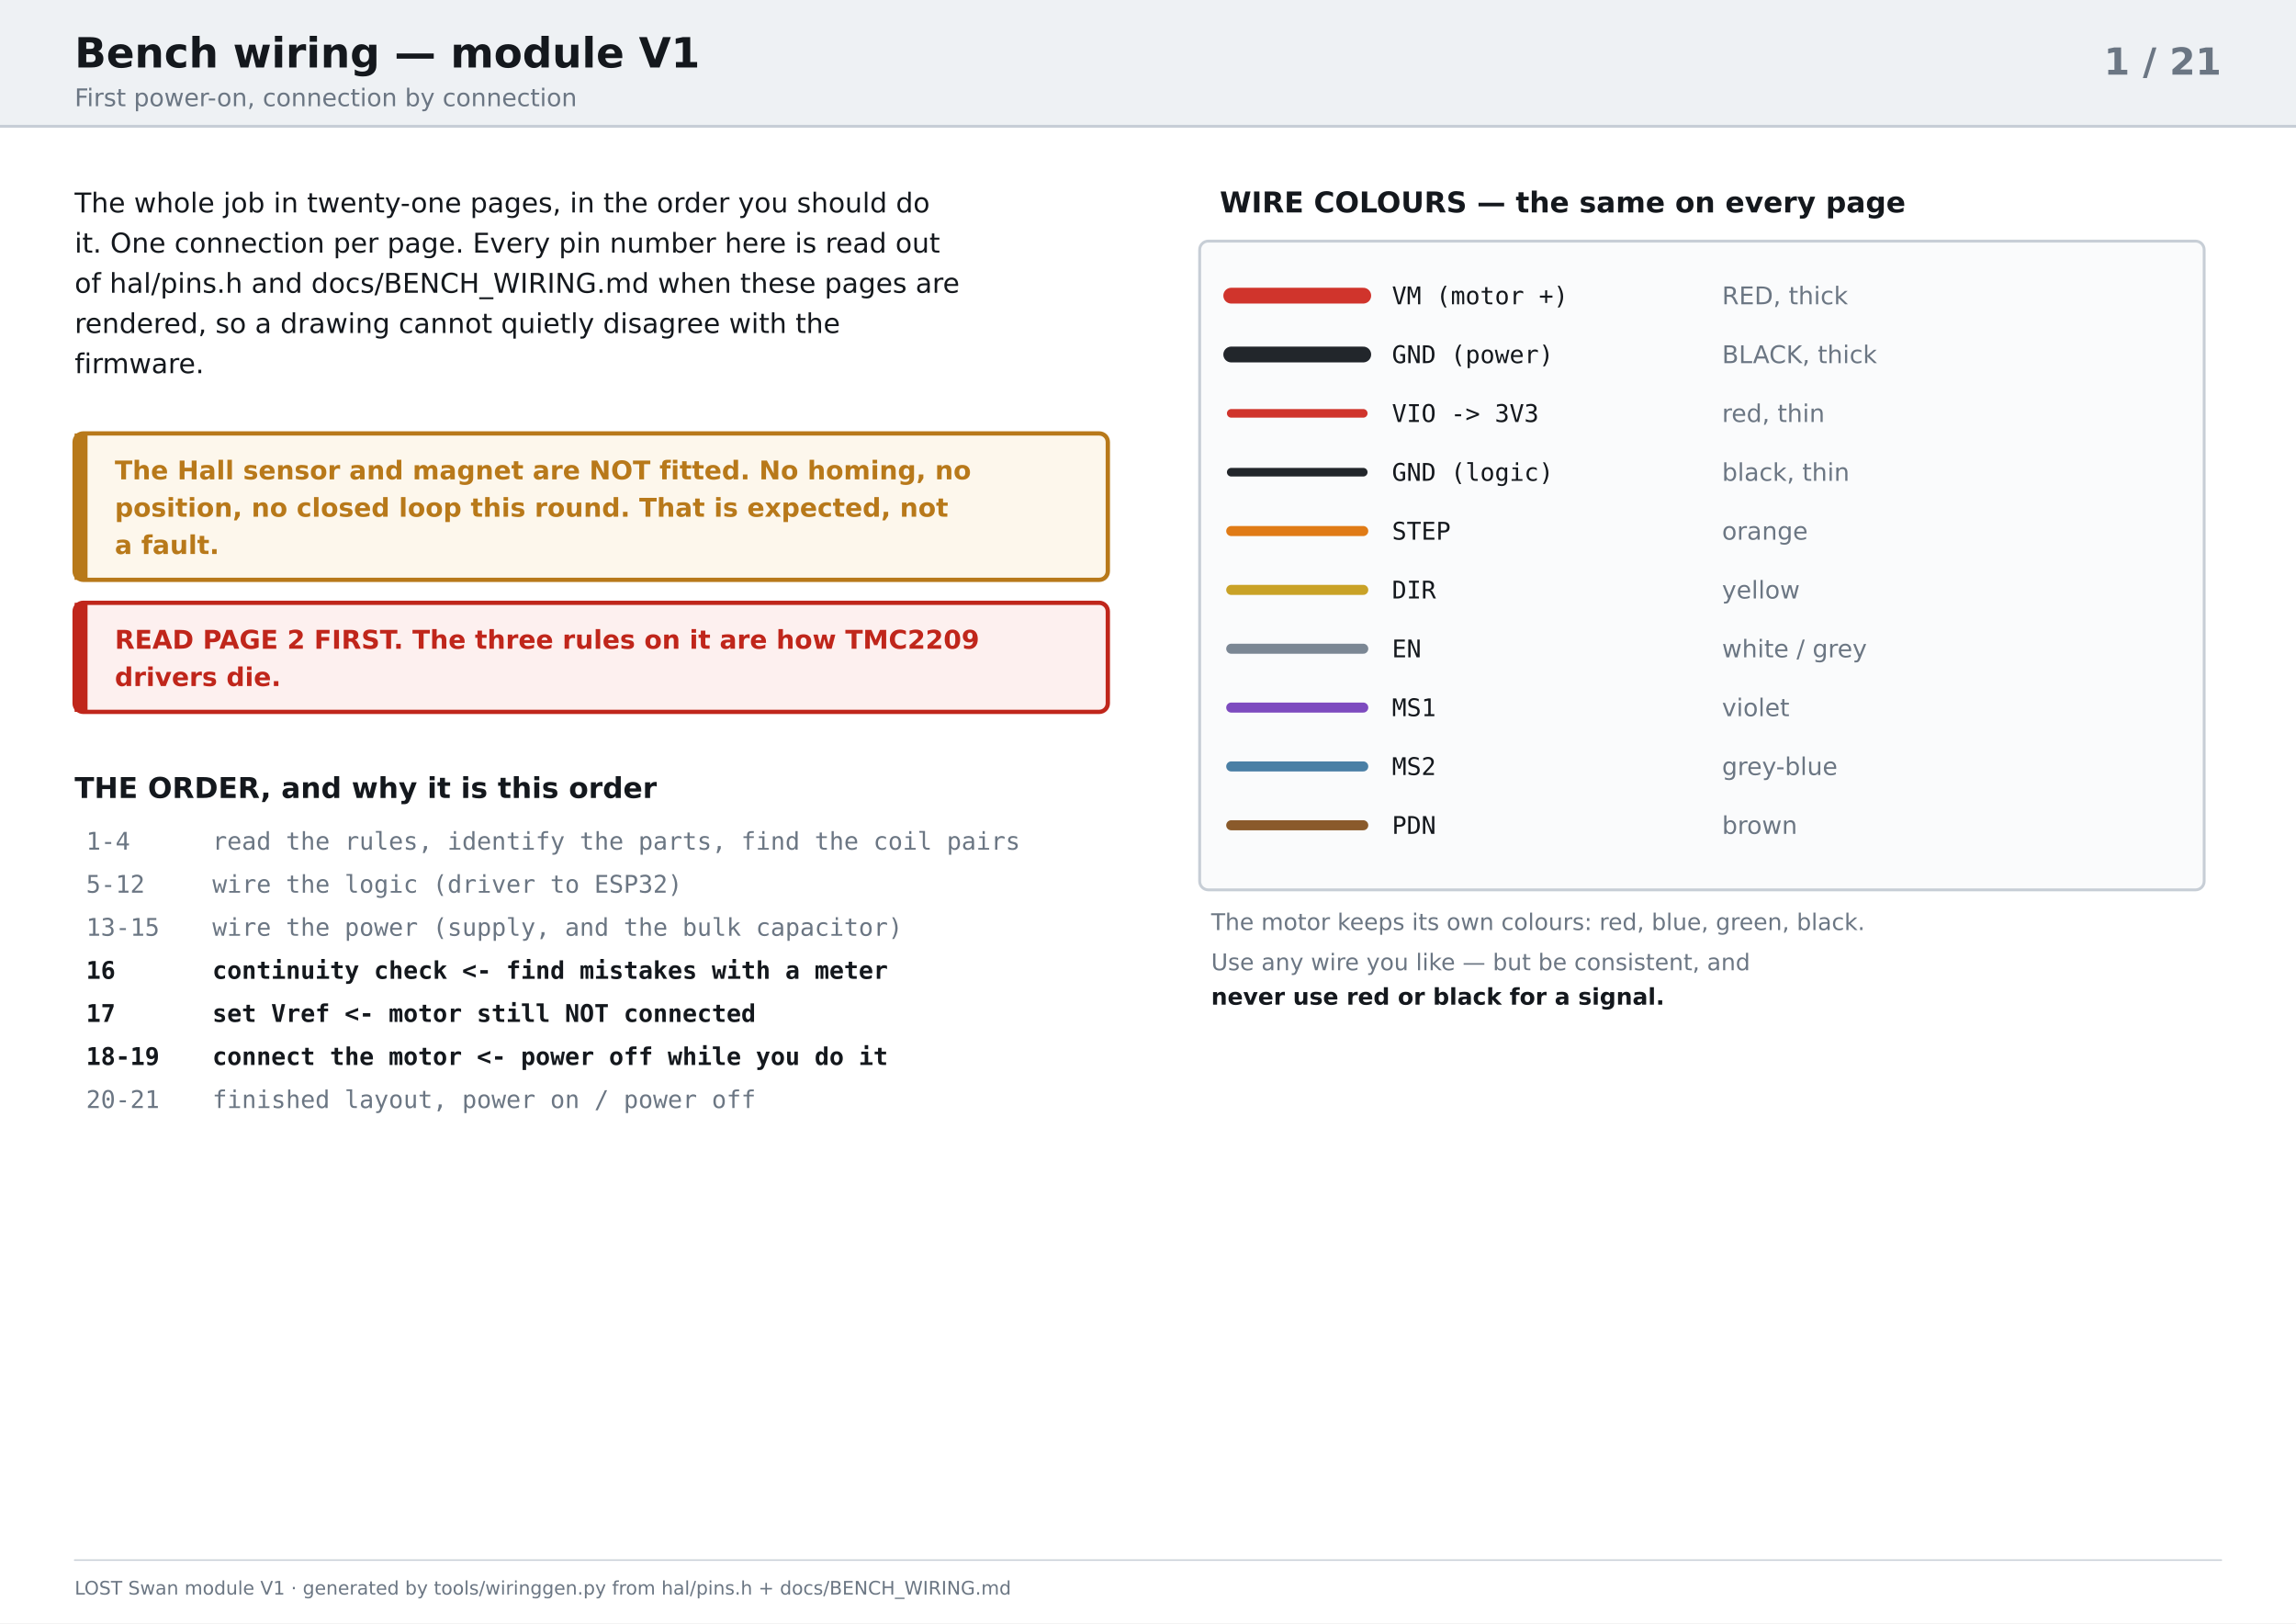
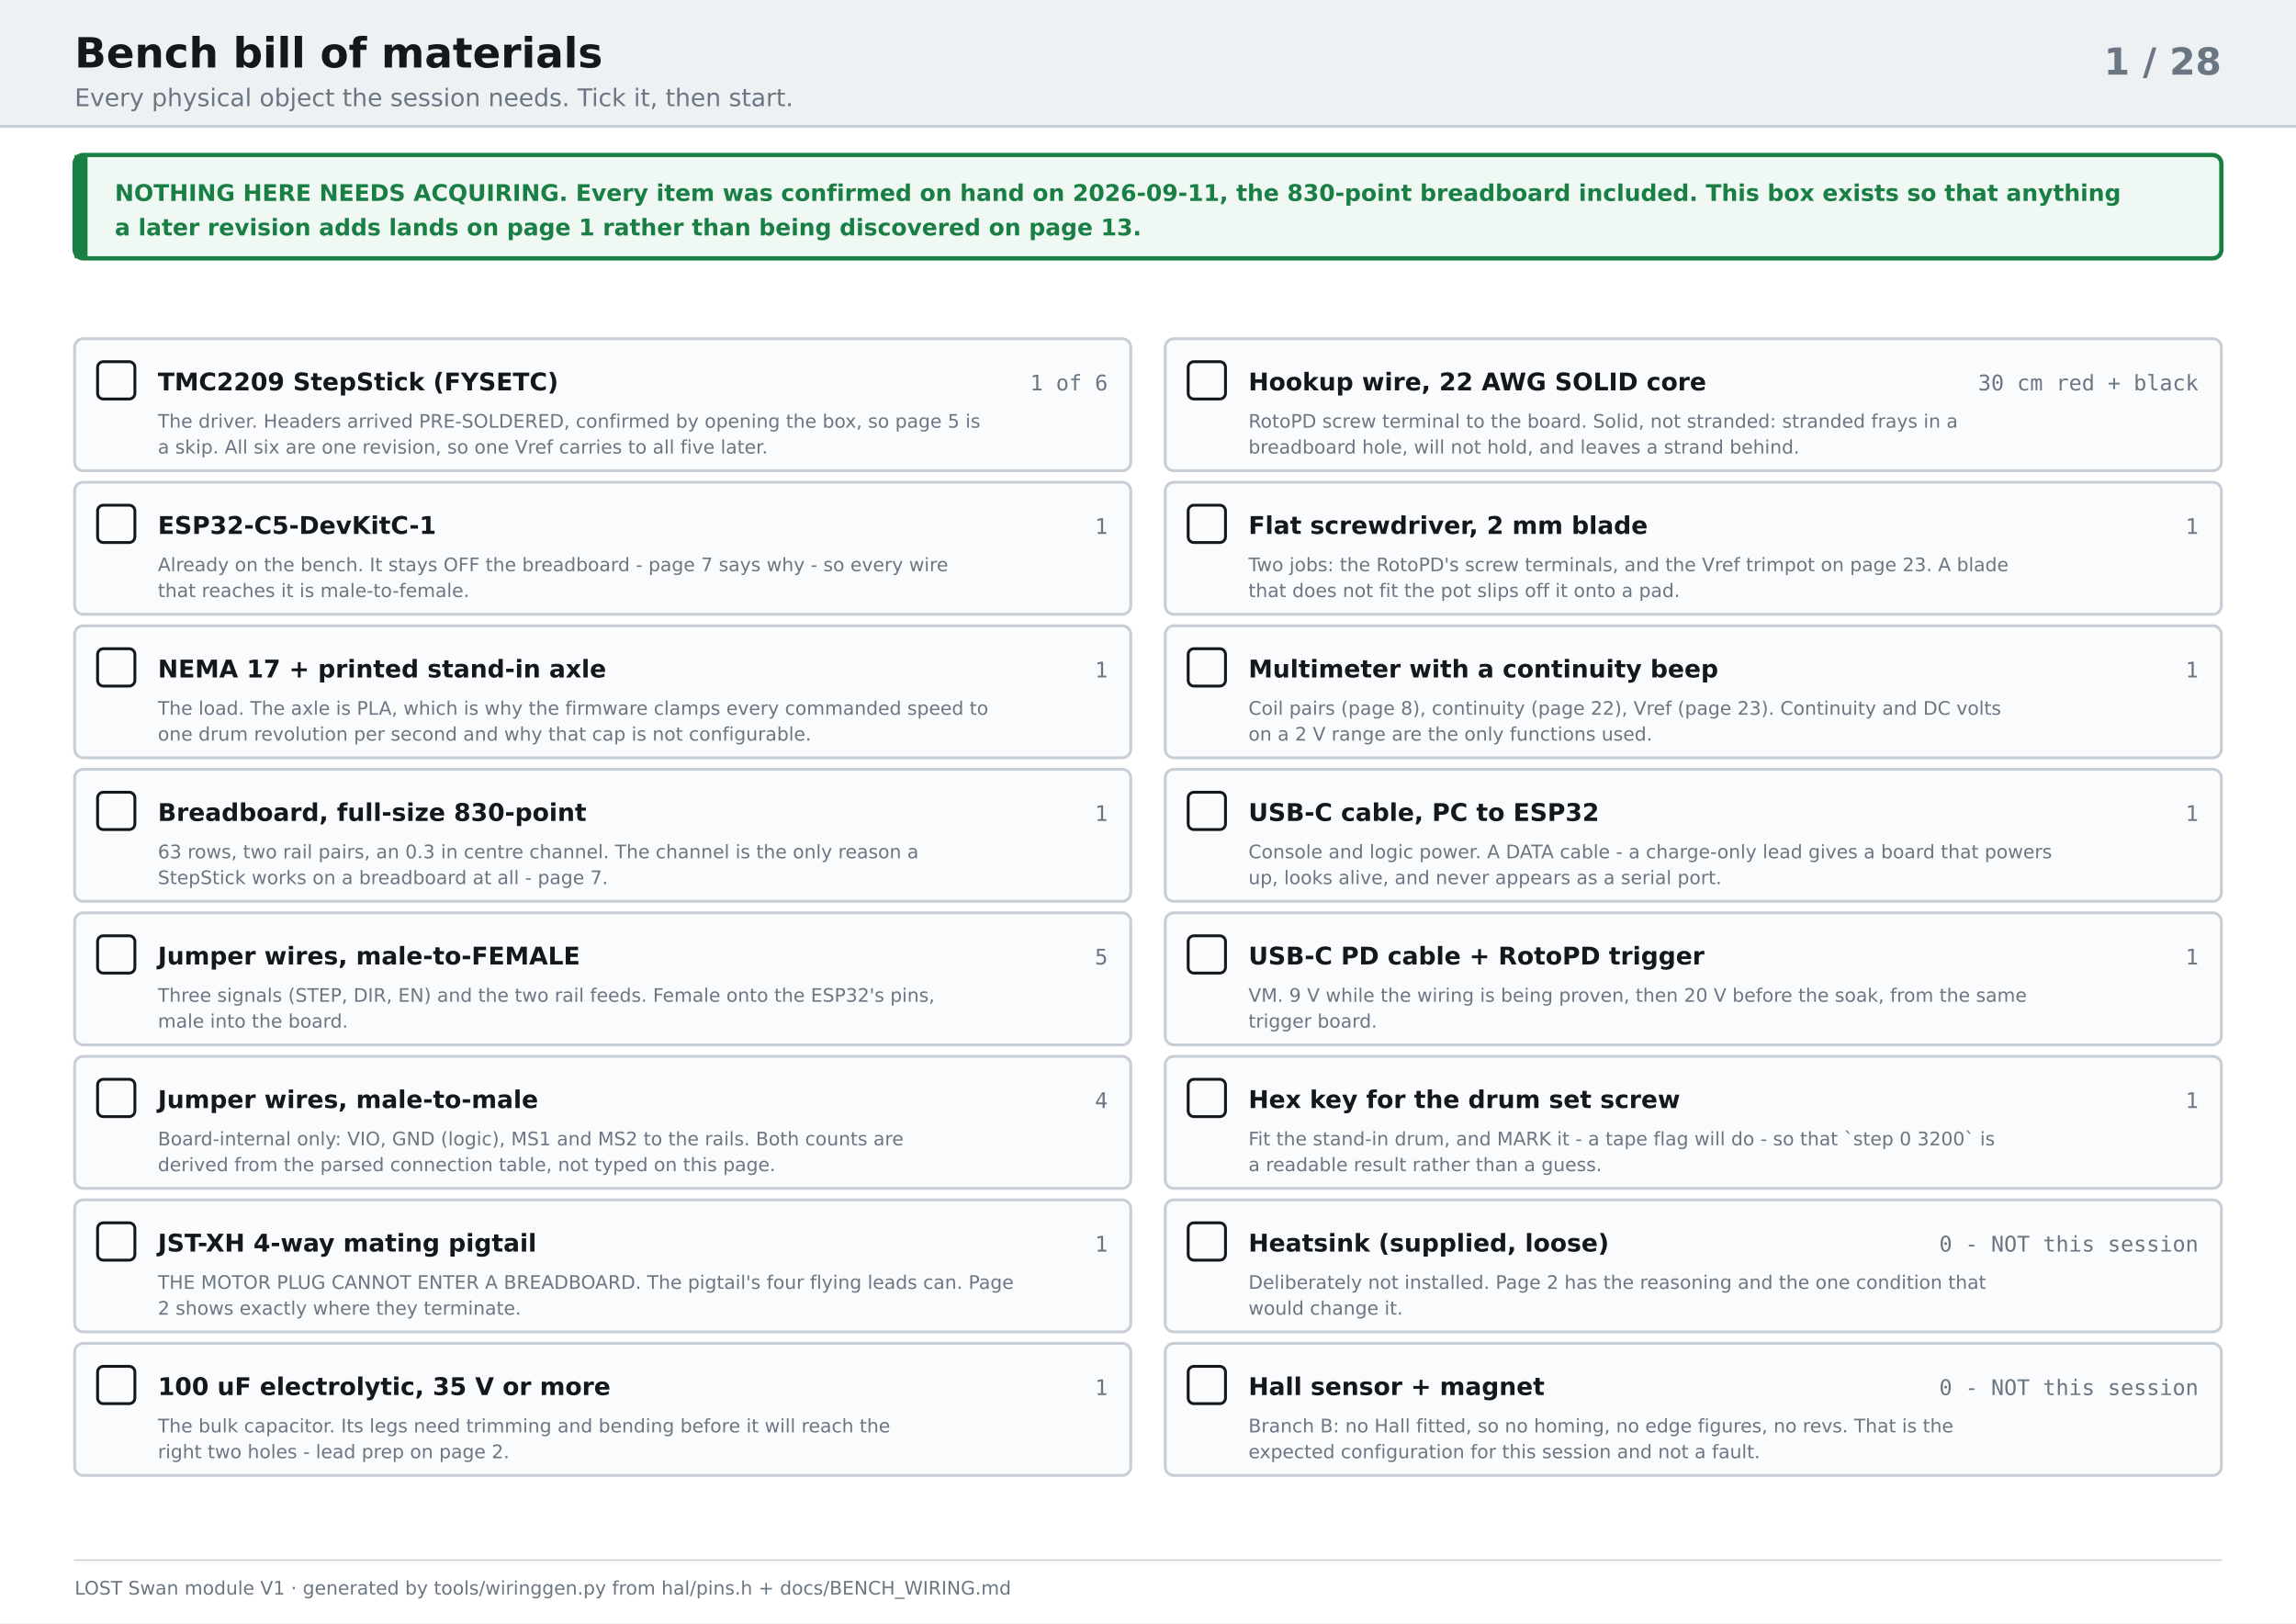
<svg xmlns="http://www.w3.org/2000/svg" width="1600" height="1131" viewBox="0 0 1600 1131">
  <rect width="1600" height="1131" fill="#ffffff" />
  <rect x="0" y="0" width="1600" height="88" fill="#eef1f4" />
  <line x1="0" y1="88" x2="1600" y2="88" stroke="#c7ced6" stroke-width="2" />
-   <text x="52" y="47" font-family="DejaVu Sans, Verdana, Geneva, sans-serif" font-size="29" fill="#14181d" text-anchor="start" font-weight="bold">Bench wiring — module V1</text>
-   <text x="52" y="74" font-family="DejaVu Sans, Verdana, Geneva, sans-serif" font-size="17" fill="#6b7683" text-anchor="start" font-weight="normal">First power-on, connection by connection</text>
-   <text x="1548" y="52" font-family="DejaVu Sans, Verdana, Geneva, sans-serif" font-size="26" fill="#6b7683" text-anchor="end" font-weight="bold">1 / 21</text>
-   <text x="52" y="148" font-family="DejaVu Sans, Verdana, Geneva, sans-serif" font-size="19" fill="#14181d" text-anchor="start" font-weight="normal">The whole job in twenty-one pages, in the order you should do</text>
-   <text x="52" y="176" font-family="DejaVu Sans, Verdana, Geneva, sans-serif" font-size="19" fill="#14181d" text-anchor="start" font-weight="normal">it. One connection per page. Every pin number here is read out</text>
-   <text x="52" y="204" font-family="DejaVu Sans, Verdana, Geneva, sans-serif" font-size="19" fill="#14181d" text-anchor="start" font-weight="normal">of hal/pins.h and docs/BENCH_WIRING.md when these pages are</text>
-   <text x="52" y="232" font-family="DejaVu Sans, Verdana, Geneva, sans-serif" font-size="19" fill="#14181d" text-anchor="start" font-weight="normal">rendered, so a drawing cannot quietly disagree with the</text>
-   <text x="52" y="260" font-family="DejaVu Sans, Verdana, Geneva, sans-serif" font-size="19" fill="#14181d" text-anchor="start" font-weight="normal">firmware.</text>
-   <rect x="52" y="302" width="720" height="102" rx="6" fill="#fdf7ec" stroke="#b8791a" stroke-width="3" />
-   <rect x="52" y="302" width="9" height="102" rx="0" fill="#b8791a" stroke="none" stroke-width="2" />
-   <text x="80" y="334" font-family="DejaVu Sans, Verdana, Geneva, sans-serif" font-size="18" fill="#b8791a" text-anchor="start" font-weight="bold">The Hall sensor and magnet are NOT fitted. No homing, no</text>
-   <text x="80" y="360" font-family="DejaVu Sans, Verdana, Geneva, sans-serif" font-size="18" fill="#b8791a" text-anchor="start" font-weight="bold">position, no closed loop this round. That is expected, not</text>
-   <text x="80" y="386" font-family="DejaVu Sans, Verdana, Geneva, sans-serif" font-size="18" fill="#b8791a" text-anchor="start" font-weight="bold">a fault.</text>
-   <rect x="52" y="420" width="720" height="76" rx="6" fill="#fdf0ef" stroke="#c0261b" stroke-width="3" />
-   <rect x="52" y="420" width="9" height="76" rx="0" fill="#c0261b" stroke="none" stroke-width="2" />
-   <text x="80" y="452" font-family="DejaVu Sans, Verdana, Geneva, sans-serif" font-size="18" fill="#c0261b" text-anchor="start" font-weight="bold">READ PAGE 2 FIRST. The three rules on it are how TMC2209</text>
-   <text x="80" y="478" font-family="DejaVu Sans, Verdana, Geneva, sans-serif" font-size="18" fill="#c0261b" text-anchor="start" font-weight="bold">drivers die.</text>
-   <text x="52" y="556" font-family="DejaVu Sans, Verdana, Geneva, sans-serif" font-size="20" fill="#14181d" text-anchor="start" font-weight="bold">THE ORDER, and why it is this order</text>
-   <text x="60" y="592" font-family="DejaVu Sans Mono, Consolas, monospace" font-size="17" fill="#6b7683" text-anchor="start" font-weight="normal">1-4</text>
-   <text x="148" y="592" font-family="DejaVu Sans Mono, Consolas, monospace" font-size="17" fill="#6b7683" text-anchor="start" font-weight="normal">read the rules, identify the parts, find the coil pairs</text>
-   <text x="60" y="622" font-family="DejaVu Sans Mono, Consolas, monospace" font-size="17" fill="#6b7683" text-anchor="start" font-weight="normal">5-12</text>
-   <text x="148" y="622" font-family="DejaVu Sans Mono, Consolas, monospace" font-size="17" fill="#6b7683" text-anchor="start" font-weight="normal">wire the logic  (driver to ESP32)</text>
-   <text x="60" y="652" font-family="DejaVu Sans Mono, Consolas, monospace" font-size="17" fill="#6b7683" text-anchor="start" font-weight="normal">13-15</text>
-   <text x="148" y="652" font-family="DejaVu Sans Mono, Consolas, monospace" font-size="17" fill="#6b7683" text-anchor="start" font-weight="normal">wire the power  (supply, and the bulk capacitor)</text>
-   <text x="60" y="682" font-family="DejaVu Sans Mono, Consolas, monospace" font-size="17" fill="#14181d" text-anchor="start" font-weight="bold">16</text>
-   <text x="148" y="682" font-family="DejaVu Sans Mono, Consolas, monospace" font-size="17" fill="#14181d" text-anchor="start" font-weight="bold">continuity check  &lt;-  find mistakes with a meter</text>
-   <text x="60" y="712" font-family="DejaVu Sans Mono, Consolas, monospace" font-size="17" fill="#14181d" text-anchor="start" font-weight="bold">17</text>
-   <text x="148" y="712" font-family="DejaVu Sans Mono, Consolas, monospace" font-size="17" fill="#14181d" text-anchor="start" font-weight="bold">set Vref  &lt;-  motor still NOT connected</text>
-   <text x="60" y="742" font-family="DejaVu Sans Mono, Consolas, monospace" font-size="17" fill="#14181d" text-anchor="start" font-weight="bold">18-19</text>
-   <text x="148" y="742" font-family="DejaVu Sans Mono, Consolas, monospace" font-size="17" fill="#14181d" text-anchor="start" font-weight="bold">connect the motor  &lt;-  power off while you do it</text>
-   <text x="60" y="772" font-family="DejaVu Sans Mono, Consolas, monospace" font-size="17" fill="#6b7683" text-anchor="start" font-weight="normal">20-21</text>
-   <text x="148" y="772" font-family="DejaVu Sans Mono, Consolas, monospace" font-size="17" fill="#6b7683" text-anchor="start" font-weight="normal">finished layout, power on / power off</text>
-   <text x="850" y="148" font-family="DejaVu Sans, Verdana, Geneva, sans-serif" font-size="20" fill="#14181d" text-anchor="start" font-weight="bold">WIRE COLOURS — the same on every page</text>
-   <rect x="836" y="168" width="700" height="452" rx="6" fill="#fafbfc" stroke="#c7ced6" stroke-width="2" />
-   <line x1="858" y1="206" x2="950" y2="206" stroke="#d0342c" stroke-width="11" stroke-linecap="round" />
-   <text x="970" y="212" font-family="DejaVu Sans Mono, Consolas, monospace" font-size="17" fill="#14181d" text-anchor="start" font-weight="normal">VM  (motor +)</text>
-   <text x="1200" y="212" font-family="DejaVu Sans, Verdana, Geneva, sans-serif" font-size="17" fill="#6b7683" text-anchor="start" font-weight="normal">RED, thick</text>
-   <line x1="858" y1="247" x2="950" y2="247" stroke="#22262b" stroke-width="11" stroke-linecap="round" />
-   <text x="970" y="253" font-family="DejaVu Sans Mono, Consolas, monospace" font-size="17" fill="#14181d" text-anchor="start" font-weight="normal">GND  (power)</text>
-   <text x="1200" y="253" font-family="DejaVu Sans, Verdana, Geneva, sans-serif" font-size="17" fill="#6b7683" text-anchor="start" font-weight="normal">BLACK, thick</text>
-   <line x1="858" y1="288" x2="950" y2="288" stroke="#d0342c" stroke-width="6" stroke-linecap="round" />
-   <text x="970" y="294" font-family="DejaVu Sans Mono, Consolas, monospace" font-size="17" fill="#14181d" text-anchor="start" font-weight="normal">VIO  -&gt;  3V3</text>
-   <text x="1200" y="294" font-family="DejaVu Sans, Verdana, Geneva, sans-serif" font-size="17" fill="#6b7683" text-anchor="start" font-weight="normal">red, thin</text>
-   <line x1="858" y1="329" x2="950" y2="329" stroke="#22262b" stroke-width="6" stroke-linecap="round" />
-   <text x="970" y="335" font-family="DejaVu Sans Mono, Consolas, monospace" font-size="17" fill="#14181d" text-anchor="start" font-weight="normal">GND  (logic)</text>
-   <text x="1200" y="335" font-family="DejaVu Sans, Verdana, Geneva, sans-serif" font-size="17" fill="#6b7683" text-anchor="start" font-weight="normal">black, thin</text>
-   <line x1="858" y1="370" x2="950" y2="370" stroke="#e07b16" stroke-width="7" stroke-linecap="round" />
-   <text x="970" y="376" font-family="DejaVu Sans Mono, Consolas, monospace" font-size="17" fill="#14181d" text-anchor="start" font-weight="normal">STEP</text>
-   <text x="1200" y="376" font-family="DejaVu Sans, Verdana, Geneva, sans-serif" font-size="17" fill="#6b7683" text-anchor="start" font-weight="normal">orange</text>
-   <line x1="858" y1="411" x2="950" y2="411" stroke="#c9a227" stroke-width="7" stroke-linecap="round" />
-   <text x="970" y="417" font-family="DejaVu Sans Mono, Consolas, monospace" font-size="17" fill="#14181d" text-anchor="start" font-weight="normal">DIR</text>
-   <text x="1200" y="417" font-family="DejaVu Sans, Verdana, Geneva, sans-serif" font-size="17" fill="#6b7683" text-anchor="start" font-weight="normal">yellow</text>
-   <line x1="858" y1="452" x2="950" y2="452" stroke="#7b8794" stroke-width="7" stroke-linecap="round" />
-   <text x="970" y="458" font-family="DejaVu Sans Mono, Consolas, monospace" font-size="17" fill="#14181d" text-anchor="start" font-weight="normal">EN</text>
-   <text x="1200" y="458" font-family="DejaVu Sans, Verdana, Geneva, sans-serif" font-size="17" fill="#6b7683" text-anchor="start" font-weight="normal">white / grey</text>
-   <line x1="858" y1="493" x2="950" y2="493" stroke="#7d4bbf" stroke-width="7" stroke-linecap="round" />
-   <text x="970" y="499" font-family="DejaVu Sans Mono, Consolas, monospace" font-size="17" fill="#14181d" text-anchor="start" font-weight="normal">MS1</text>
-   <text x="1200" y="499" font-family="DejaVu Sans, Verdana, Geneva, sans-serif" font-size="17" fill="#6b7683" text-anchor="start" font-weight="normal">violet</text>
-   <line x1="858" y1="534" x2="950" y2="534" stroke="#4a7fa5" stroke-width="7" stroke-linecap="round" />
-   <text x="970" y="540" font-family="DejaVu Sans Mono, Consolas, monospace" font-size="17" fill="#14181d" text-anchor="start" font-weight="normal">MS2</text>
-   <text x="1200" y="540" font-family="DejaVu Sans, Verdana, Geneva, sans-serif" font-size="17" fill="#6b7683" text-anchor="start" font-weight="normal">grey-blue</text>
-   <line x1="858" y1="575" x2="950" y2="575" stroke="#8a5a2b" stroke-width="7" stroke-linecap="round" />
-   <text x="970" y="581" font-family="DejaVu Sans Mono, Consolas, monospace" font-size="17" fill="#14181d" text-anchor="start" font-weight="normal">PDN</text>
-   <text x="1200" y="581" font-family="DejaVu Sans, Verdana, Geneva, sans-serif" font-size="17" fill="#6b7683" text-anchor="start" font-weight="normal">brown</text>
-   <text x="844" y="648" font-family="DejaVu Sans, Verdana, Geneva, sans-serif" font-size="16" fill="#6b7683" text-anchor="start" font-weight="normal">The motor keeps its own colours: red, blue, green, black.</text>
-   <text x="844" y="676" font-family="DejaVu Sans, Verdana, Geneva, sans-serif" font-size="16" fill="#6b7683" text-anchor="start" font-weight="normal">Use any wire you like — but be consistent, and</text>
-   <text x="844" y="700" font-family="DejaVu Sans, Verdana, Geneva, sans-serif" font-size="16" fill="#14181d" text-anchor="start" font-weight="bold">never use red or black for a signal.</text>
+   <text x="52" y="47" font-family="DejaVu Sans, Verdana, Geneva, sans-serif" font-size="29" fill="#14181d" text-anchor="start" font-weight="bold">Bench bill of materials</text>
+   <text x="52" y="74" font-family="DejaVu Sans, Verdana, Geneva, sans-serif" font-size="17" fill="#6b7683" text-anchor="start" font-weight="normal">Every physical object the session needs. Tick it, then start.</text>
+   <text x="1548" y="52" font-family="DejaVu Sans, Verdana, Geneva, sans-serif" font-size="26" fill="#6b7683" text-anchor="end" font-weight="bold">1 / 28</text>
+   <rect x="52" y="108" width="1496" height="72" rx="6" fill="#eff8f2" stroke="#1a7f45" stroke-width="3" />
+   <rect x="52" y="108" width="9" height="72" rx="0" fill="#1a7f45" stroke="none" stroke-width="2" />
+   <text x="80" y="140" font-family="DejaVu Sans, Verdana, Geneva, sans-serif" font-size="16" fill="#1a7f45" text-anchor="start" font-weight="bold">NOTHING HERE NEEDS ACQUIRING. Every item was confirmed on hand on 2026-09-11, the 830-point breadboard included. This box exists so that anything</text>
+   <text x="80" y="164" font-family="DejaVu Sans, Verdana, Geneva, sans-serif" font-size="16" fill="#1a7f45" text-anchor="start" font-weight="bold">a later revision adds lands on page 1 rather than being discovered on page 13.</text>
+   <rect x="52" y="236" width="736" height="92" rx="6" fill="#fafbfc" stroke="#c7ced6" stroke-width="2" />
+   <rect x="68" y="252" width="26" height="26" rx="4" fill="none" stroke="#14181d" stroke-width="2" />
+   <text x="110" y="272" font-family="DejaVu Sans, Verdana, Geneva, sans-serif" font-size="17" fill="#14181d" text-anchor="start" font-weight="bold">TMC2209 StepStick (FYSETC)</text>
+   <text x="772" y="272" font-family="DejaVu Sans Mono, Consolas, monospace" font-size="15" fill="#6b7683" text-anchor="end" font-weight="normal">1 of 6</text>
+   <text x="110" y="298" font-family="DejaVu Sans, Verdana, Geneva, sans-serif" font-size="13" fill="#6b7683" text-anchor="start" font-weight="normal">The driver. Headers arrived PRE-SOLDERED, confirmed by opening the box, so page 5 is</text>
+   <text x="110" y="316" font-family="DejaVu Sans, Verdana, Geneva, sans-serif" font-size="13" fill="#6b7683" text-anchor="start" font-weight="normal">a skip. All six are one revision, so one Vref carries to all five later.</text>
+   <rect x="52" y="336" width="736" height="92" rx="6" fill="#fafbfc" stroke="#c7ced6" stroke-width="2" />
+   <rect x="68" y="352" width="26" height="26" rx="4" fill="none" stroke="#14181d" stroke-width="2" />
+   <text x="110" y="372" font-family="DejaVu Sans, Verdana, Geneva, sans-serif" font-size="17" fill="#14181d" text-anchor="start" font-weight="bold">ESP32-C5-DevKitC-1</text>
+   <text x="772" y="372" font-family="DejaVu Sans Mono, Consolas, monospace" font-size="15" fill="#6b7683" text-anchor="end" font-weight="normal">1</text>
+   <text x="110" y="398" font-family="DejaVu Sans, Verdana, Geneva, sans-serif" font-size="13" fill="#6b7683" text-anchor="start" font-weight="normal">Already on the bench. It stays OFF the breadboard - page 7 says why - so every wire</text>
+   <text x="110" y="416" font-family="DejaVu Sans, Verdana, Geneva, sans-serif" font-size="13" fill="#6b7683" text-anchor="start" font-weight="normal">that reaches it is male-to-female.</text>
+   <rect x="52" y="436" width="736" height="92" rx="6" fill="#fafbfc" stroke="#c7ced6" stroke-width="2" />
+   <rect x="68" y="452" width="26" height="26" rx="4" fill="none" stroke="#14181d" stroke-width="2" />
+   <text x="110" y="472" font-family="DejaVu Sans, Verdana, Geneva, sans-serif" font-size="17" fill="#14181d" text-anchor="start" font-weight="bold">NEMA 17 + printed stand-in axle</text>
+   <text x="772" y="472" font-family="DejaVu Sans Mono, Consolas, monospace" font-size="15" fill="#6b7683" text-anchor="end" font-weight="normal">1</text>
+   <text x="110" y="498" font-family="DejaVu Sans, Verdana, Geneva, sans-serif" font-size="13" fill="#6b7683" text-anchor="start" font-weight="normal">The load. The axle is PLA, which is why the firmware clamps every commanded speed to</text>
+   <text x="110" y="516" font-family="DejaVu Sans, Verdana, Geneva, sans-serif" font-size="13" fill="#6b7683" text-anchor="start" font-weight="normal">one drum revolution per second and why that cap is not configurable.</text>
+   <rect x="52" y="536" width="736" height="92" rx="6" fill="#fafbfc" stroke="#c7ced6" stroke-width="2" />
+   <rect x="68" y="552" width="26" height="26" rx="4" fill="none" stroke="#14181d" stroke-width="2" />
+   <text x="110" y="572" font-family="DejaVu Sans, Verdana, Geneva, sans-serif" font-size="17" fill="#14181d" text-anchor="start" font-weight="bold">Breadboard, full-size 830-point</text>
+   <text x="772" y="572" font-family="DejaVu Sans Mono, Consolas, monospace" font-size="15" fill="#6b7683" text-anchor="end" font-weight="normal">1</text>
+   <text x="110" y="598" font-family="DejaVu Sans, Verdana, Geneva, sans-serif" font-size="13" fill="#6b7683" text-anchor="start" font-weight="normal">63 rows, two rail pairs, an 0.3 in centre channel. The channel is the only reason a</text>
+   <text x="110" y="616" font-family="DejaVu Sans, Verdana, Geneva, sans-serif" font-size="13" fill="#6b7683" text-anchor="start" font-weight="normal">StepStick works on a breadboard at all - page 7.</text>
+   <rect x="52" y="636" width="736" height="92" rx="6" fill="#fafbfc" stroke="#c7ced6" stroke-width="2" />
+   <rect x="68" y="652" width="26" height="26" rx="4" fill="none" stroke="#14181d" stroke-width="2" />
+   <text x="110" y="672" font-family="DejaVu Sans, Verdana, Geneva, sans-serif" font-size="17" fill="#14181d" text-anchor="start" font-weight="bold">Jumper wires, male-to-FEMALE</text>
+   <text x="772" y="672" font-family="DejaVu Sans Mono, Consolas, monospace" font-size="15" fill="#6b7683" text-anchor="end" font-weight="normal">5</text>
+   <text x="110" y="698" font-family="DejaVu Sans, Verdana, Geneva, sans-serif" font-size="13" fill="#6b7683" text-anchor="start" font-weight="normal">Three signals (STEP, DIR, EN) and the two rail feeds. Female onto the ESP32's pins,</text>
+   <text x="110" y="716" font-family="DejaVu Sans, Verdana, Geneva, sans-serif" font-size="13" fill="#6b7683" text-anchor="start" font-weight="normal">male into the board.</text>
+   <rect x="52" y="736" width="736" height="92" rx="6" fill="#fafbfc" stroke="#c7ced6" stroke-width="2" />
+   <rect x="68" y="752" width="26" height="26" rx="4" fill="none" stroke="#14181d" stroke-width="2" />
+   <text x="110" y="772" font-family="DejaVu Sans, Verdana, Geneva, sans-serif" font-size="17" fill="#14181d" text-anchor="start" font-weight="bold">Jumper wires, male-to-male</text>
+   <text x="772" y="772" font-family="DejaVu Sans Mono, Consolas, monospace" font-size="15" fill="#6b7683" text-anchor="end" font-weight="normal">4</text>
+   <text x="110" y="798" font-family="DejaVu Sans, Verdana, Geneva, sans-serif" font-size="13" fill="#6b7683" text-anchor="start" font-weight="normal">Board-internal only: VIO, GND (logic), MS1 and MS2 to the rails. Both counts are</text>
+   <text x="110" y="816" font-family="DejaVu Sans, Verdana, Geneva, sans-serif" font-size="13" fill="#6b7683" text-anchor="start" font-weight="normal">derived from the parsed connection table, not typed on this page.</text>
+   <rect x="52" y="836" width="736" height="92" rx="6" fill="#fafbfc" stroke="#c7ced6" stroke-width="2" />
+   <rect x="68" y="852" width="26" height="26" rx="4" fill="none" stroke="#14181d" stroke-width="2" />
+   <text x="110" y="872" font-family="DejaVu Sans, Verdana, Geneva, sans-serif" font-size="17" fill="#14181d" text-anchor="start" font-weight="bold">JST-XH 4-way mating pigtail</text>
+   <text x="772" y="872" font-family="DejaVu Sans Mono, Consolas, monospace" font-size="15" fill="#6b7683" text-anchor="end" font-weight="normal">1</text>
+   <text x="110" y="898" font-family="DejaVu Sans, Verdana, Geneva, sans-serif" font-size="13" fill="#6b7683" text-anchor="start" font-weight="normal">THE MOTOR PLUG CANNOT ENTER A BREADBOARD. The pigtail's four flying leads can. Page</text>
+   <text x="110" y="916" font-family="DejaVu Sans, Verdana, Geneva, sans-serif" font-size="13" fill="#6b7683" text-anchor="start" font-weight="normal">2 shows exactly where they terminate.</text>
+   <rect x="52" y="936" width="736" height="92" rx="6" fill="#fafbfc" stroke="#c7ced6" stroke-width="2" />
+   <rect x="68" y="952" width="26" height="26" rx="4" fill="none" stroke="#14181d" stroke-width="2" />
+   <text x="110" y="972" font-family="DejaVu Sans, Verdana, Geneva, sans-serif" font-size="17" fill="#14181d" text-anchor="start" font-weight="bold">100 uF electrolytic, 35 V or more</text>
+   <text x="772" y="972" font-family="DejaVu Sans Mono, Consolas, monospace" font-size="15" fill="#6b7683" text-anchor="end" font-weight="normal">1</text>
+   <text x="110" y="998" font-family="DejaVu Sans, Verdana, Geneva, sans-serif" font-size="13" fill="#6b7683" text-anchor="start" font-weight="normal">The bulk capacitor. Its legs need trimming and bending before it will reach the</text>
+   <text x="110" y="1016" font-family="DejaVu Sans, Verdana, Geneva, sans-serif" font-size="13" fill="#6b7683" text-anchor="start" font-weight="normal">right two holes - lead prep on page 2.</text>
+   <rect x="812" y="236" width="736" height="92" rx="6" fill="#fafbfc" stroke="#c7ced6" stroke-width="2" />
+   <rect x="828" y="252" width="26" height="26" rx="4" fill="none" stroke="#14181d" stroke-width="2" />
+   <text x="870" y="272" font-family="DejaVu Sans, Verdana, Geneva, sans-serif" font-size="17" fill="#14181d" text-anchor="start" font-weight="bold">Hookup wire, 22 AWG SOLID core</text>
+   <text x="1532" y="272" font-family="DejaVu Sans Mono, Consolas, monospace" font-size="15" fill="#6b7683" text-anchor="end" font-weight="normal">30 cm red + black</text>
+   <text x="870" y="298" font-family="DejaVu Sans, Verdana, Geneva, sans-serif" font-size="13" fill="#6b7683" text-anchor="start" font-weight="normal">RotoPD screw terminal to the board. Solid, not stranded: stranded frays in a</text>
+   <text x="870" y="316" font-family="DejaVu Sans, Verdana, Geneva, sans-serif" font-size="13" fill="#6b7683" text-anchor="start" font-weight="normal">breadboard hole, will not hold, and leaves a strand behind.</text>
+   <rect x="812" y="336" width="736" height="92" rx="6" fill="#fafbfc" stroke="#c7ced6" stroke-width="2" />
+   <rect x="828" y="352" width="26" height="26" rx="4" fill="none" stroke="#14181d" stroke-width="2" />
+   <text x="870" y="372" font-family="DejaVu Sans, Verdana, Geneva, sans-serif" font-size="17" fill="#14181d" text-anchor="start" font-weight="bold">Flat screwdriver, 2 mm blade</text>
+   <text x="1532" y="372" font-family="DejaVu Sans Mono, Consolas, monospace" font-size="15" fill="#6b7683" text-anchor="end" font-weight="normal">1</text>
+   <text x="870" y="398" font-family="DejaVu Sans, Verdana, Geneva, sans-serif" font-size="13" fill="#6b7683" text-anchor="start" font-weight="normal">Two jobs: the RotoPD's screw terminals, and the Vref trimpot on page 23. A blade</text>
+   <text x="870" y="416" font-family="DejaVu Sans, Verdana, Geneva, sans-serif" font-size="13" fill="#6b7683" text-anchor="start" font-weight="normal">that does not fit the pot slips off it onto a pad.</text>
+   <rect x="812" y="436" width="736" height="92" rx="6" fill="#fafbfc" stroke="#c7ced6" stroke-width="2" />
+   <rect x="828" y="452" width="26" height="26" rx="4" fill="none" stroke="#14181d" stroke-width="2" />
+   <text x="870" y="472" font-family="DejaVu Sans, Verdana, Geneva, sans-serif" font-size="17" fill="#14181d" text-anchor="start" font-weight="bold">Multimeter with a continuity beep</text>
+   <text x="1532" y="472" font-family="DejaVu Sans Mono, Consolas, monospace" font-size="15" fill="#6b7683" text-anchor="end" font-weight="normal">1</text>
+   <text x="870" y="498" font-family="DejaVu Sans, Verdana, Geneva, sans-serif" font-size="13" fill="#6b7683" text-anchor="start" font-weight="normal">Coil pairs (page 8), continuity (page 22), Vref (page 23). Continuity and DC volts</text>
+   <text x="870" y="516" font-family="DejaVu Sans, Verdana, Geneva, sans-serif" font-size="13" fill="#6b7683" text-anchor="start" font-weight="normal">on a 2 V range are the only functions used.</text>
+   <rect x="812" y="536" width="736" height="92" rx="6" fill="#fafbfc" stroke="#c7ced6" stroke-width="2" />
+   <rect x="828" y="552" width="26" height="26" rx="4" fill="none" stroke="#14181d" stroke-width="2" />
+   <text x="870" y="572" font-family="DejaVu Sans, Verdana, Geneva, sans-serif" font-size="17" fill="#14181d" text-anchor="start" font-weight="bold">USB-C cable, PC to ESP32</text>
+   <text x="1532" y="572" font-family="DejaVu Sans Mono, Consolas, monospace" font-size="15" fill="#6b7683" text-anchor="end" font-weight="normal">1</text>
+   <text x="870" y="598" font-family="DejaVu Sans, Verdana, Geneva, sans-serif" font-size="13" fill="#6b7683" text-anchor="start" font-weight="normal">Console and logic power. A DATA cable - a charge-only lead gives a board that powers</text>
+   <text x="870" y="616" font-family="DejaVu Sans, Verdana, Geneva, sans-serif" font-size="13" fill="#6b7683" text-anchor="start" font-weight="normal">up, looks alive, and never appears as a serial port.</text>
+   <rect x="812" y="636" width="736" height="92" rx="6" fill="#fafbfc" stroke="#c7ced6" stroke-width="2" />
+   <rect x="828" y="652" width="26" height="26" rx="4" fill="none" stroke="#14181d" stroke-width="2" />
+   <text x="870" y="672" font-family="DejaVu Sans, Verdana, Geneva, sans-serif" font-size="17" fill="#14181d" text-anchor="start" font-weight="bold">USB-C PD cable + RotoPD trigger</text>
+   <text x="1532" y="672" font-family="DejaVu Sans Mono, Consolas, monospace" font-size="15" fill="#6b7683" text-anchor="end" font-weight="normal">1</text>
+   <text x="870" y="698" font-family="DejaVu Sans, Verdana, Geneva, sans-serif" font-size="13" fill="#6b7683" text-anchor="start" font-weight="normal">VM. 9 V while the wiring is being proven, then 20 V before the soak, from the same</text>
+   <text x="870" y="716" font-family="DejaVu Sans, Verdana, Geneva, sans-serif" font-size="13" fill="#6b7683" text-anchor="start" font-weight="normal">trigger board.</text>
+   <rect x="812" y="736" width="736" height="92" rx="6" fill="#fafbfc" stroke="#c7ced6" stroke-width="2" />
+   <rect x="828" y="752" width="26" height="26" rx="4" fill="none" stroke="#14181d" stroke-width="2" />
+   <text x="870" y="772" font-family="DejaVu Sans, Verdana, Geneva, sans-serif" font-size="17" fill="#14181d" text-anchor="start" font-weight="bold">Hex key for the drum set screw</text>
+   <text x="1532" y="772" font-family="DejaVu Sans Mono, Consolas, monospace" font-size="15" fill="#6b7683" text-anchor="end" font-weight="normal">1</text>
+   <text x="870" y="798" font-family="DejaVu Sans, Verdana, Geneva, sans-serif" font-size="13" fill="#6b7683" text-anchor="start" font-weight="normal">Fit the stand-in drum, and MARK it - a tape flag will do - so that `step 0 3200` is</text>
+   <text x="870" y="816" font-family="DejaVu Sans, Verdana, Geneva, sans-serif" font-size="13" fill="#6b7683" text-anchor="start" font-weight="normal">a readable result rather than a guess.</text>
+   <rect x="812" y="836" width="736" height="92" rx="6" fill="#fafbfc" stroke="#c7ced6" stroke-width="2" />
+   <rect x="828" y="852" width="26" height="26" rx="4" fill="none" stroke="#14181d" stroke-width="2" />
+   <text x="870" y="872" font-family="DejaVu Sans, Verdana, Geneva, sans-serif" font-size="17" fill="#14181d" text-anchor="start" font-weight="bold">Heatsink (supplied, loose)</text>
+   <text x="1532" y="872" font-family="DejaVu Sans Mono, Consolas, monospace" font-size="15" fill="#6b7683" text-anchor="end" font-weight="normal">0  -  NOT this session</text>
+   <text x="870" y="898" font-family="DejaVu Sans, Verdana, Geneva, sans-serif" font-size="13" fill="#6b7683" text-anchor="start" font-weight="normal">Deliberately not installed. Page 2 has the reasoning and the one condition that</text>
+   <text x="870" y="916" font-family="DejaVu Sans, Verdana, Geneva, sans-serif" font-size="13" fill="#6b7683" text-anchor="start" font-weight="normal">would change it.</text>
+   <rect x="812" y="936" width="736" height="92" rx="6" fill="#fafbfc" stroke="#c7ced6" stroke-width="2" />
+   <rect x="828" y="952" width="26" height="26" rx="4" fill="none" stroke="#14181d" stroke-width="2" />
+   <text x="870" y="972" font-family="DejaVu Sans, Verdana, Geneva, sans-serif" font-size="17" fill="#14181d" text-anchor="start" font-weight="bold">Hall sensor + magnet</text>
+   <text x="1532" y="972" font-family="DejaVu Sans Mono, Consolas, monospace" font-size="15" fill="#6b7683" text-anchor="end" font-weight="normal">0  -  NOT this session</text>
+   <text x="870" y="998" font-family="DejaVu Sans, Verdana, Geneva, sans-serif" font-size="13" fill="#6b7683" text-anchor="start" font-weight="normal">Branch B: no Hall fitted, so no homing, no edge figures, no revs. That is the</text>
+   <text x="870" y="1016" font-family="DejaVu Sans, Verdana, Geneva, sans-serif" font-size="13" fill="#6b7683" text-anchor="start" font-weight="normal">expected configuration for this session and not a fault.</text>
  <line x1="52" y1="1087" x2="1548" y2="1087" stroke="#c7ced6" stroke-width="1" stroke-linecap="round" />
  <text x="52" y="1111" font-family="DejaVu Sans, Verdana, Geneva, sans-serif" font-size="13" fill="#6b7683" text-anchor="start" font-weight="normal">LOST Swan  module V1  ·  generated by tools/wiringgen.py from hal/pins.h + docs/BENCH_WIRING.md</text>
</svg>
